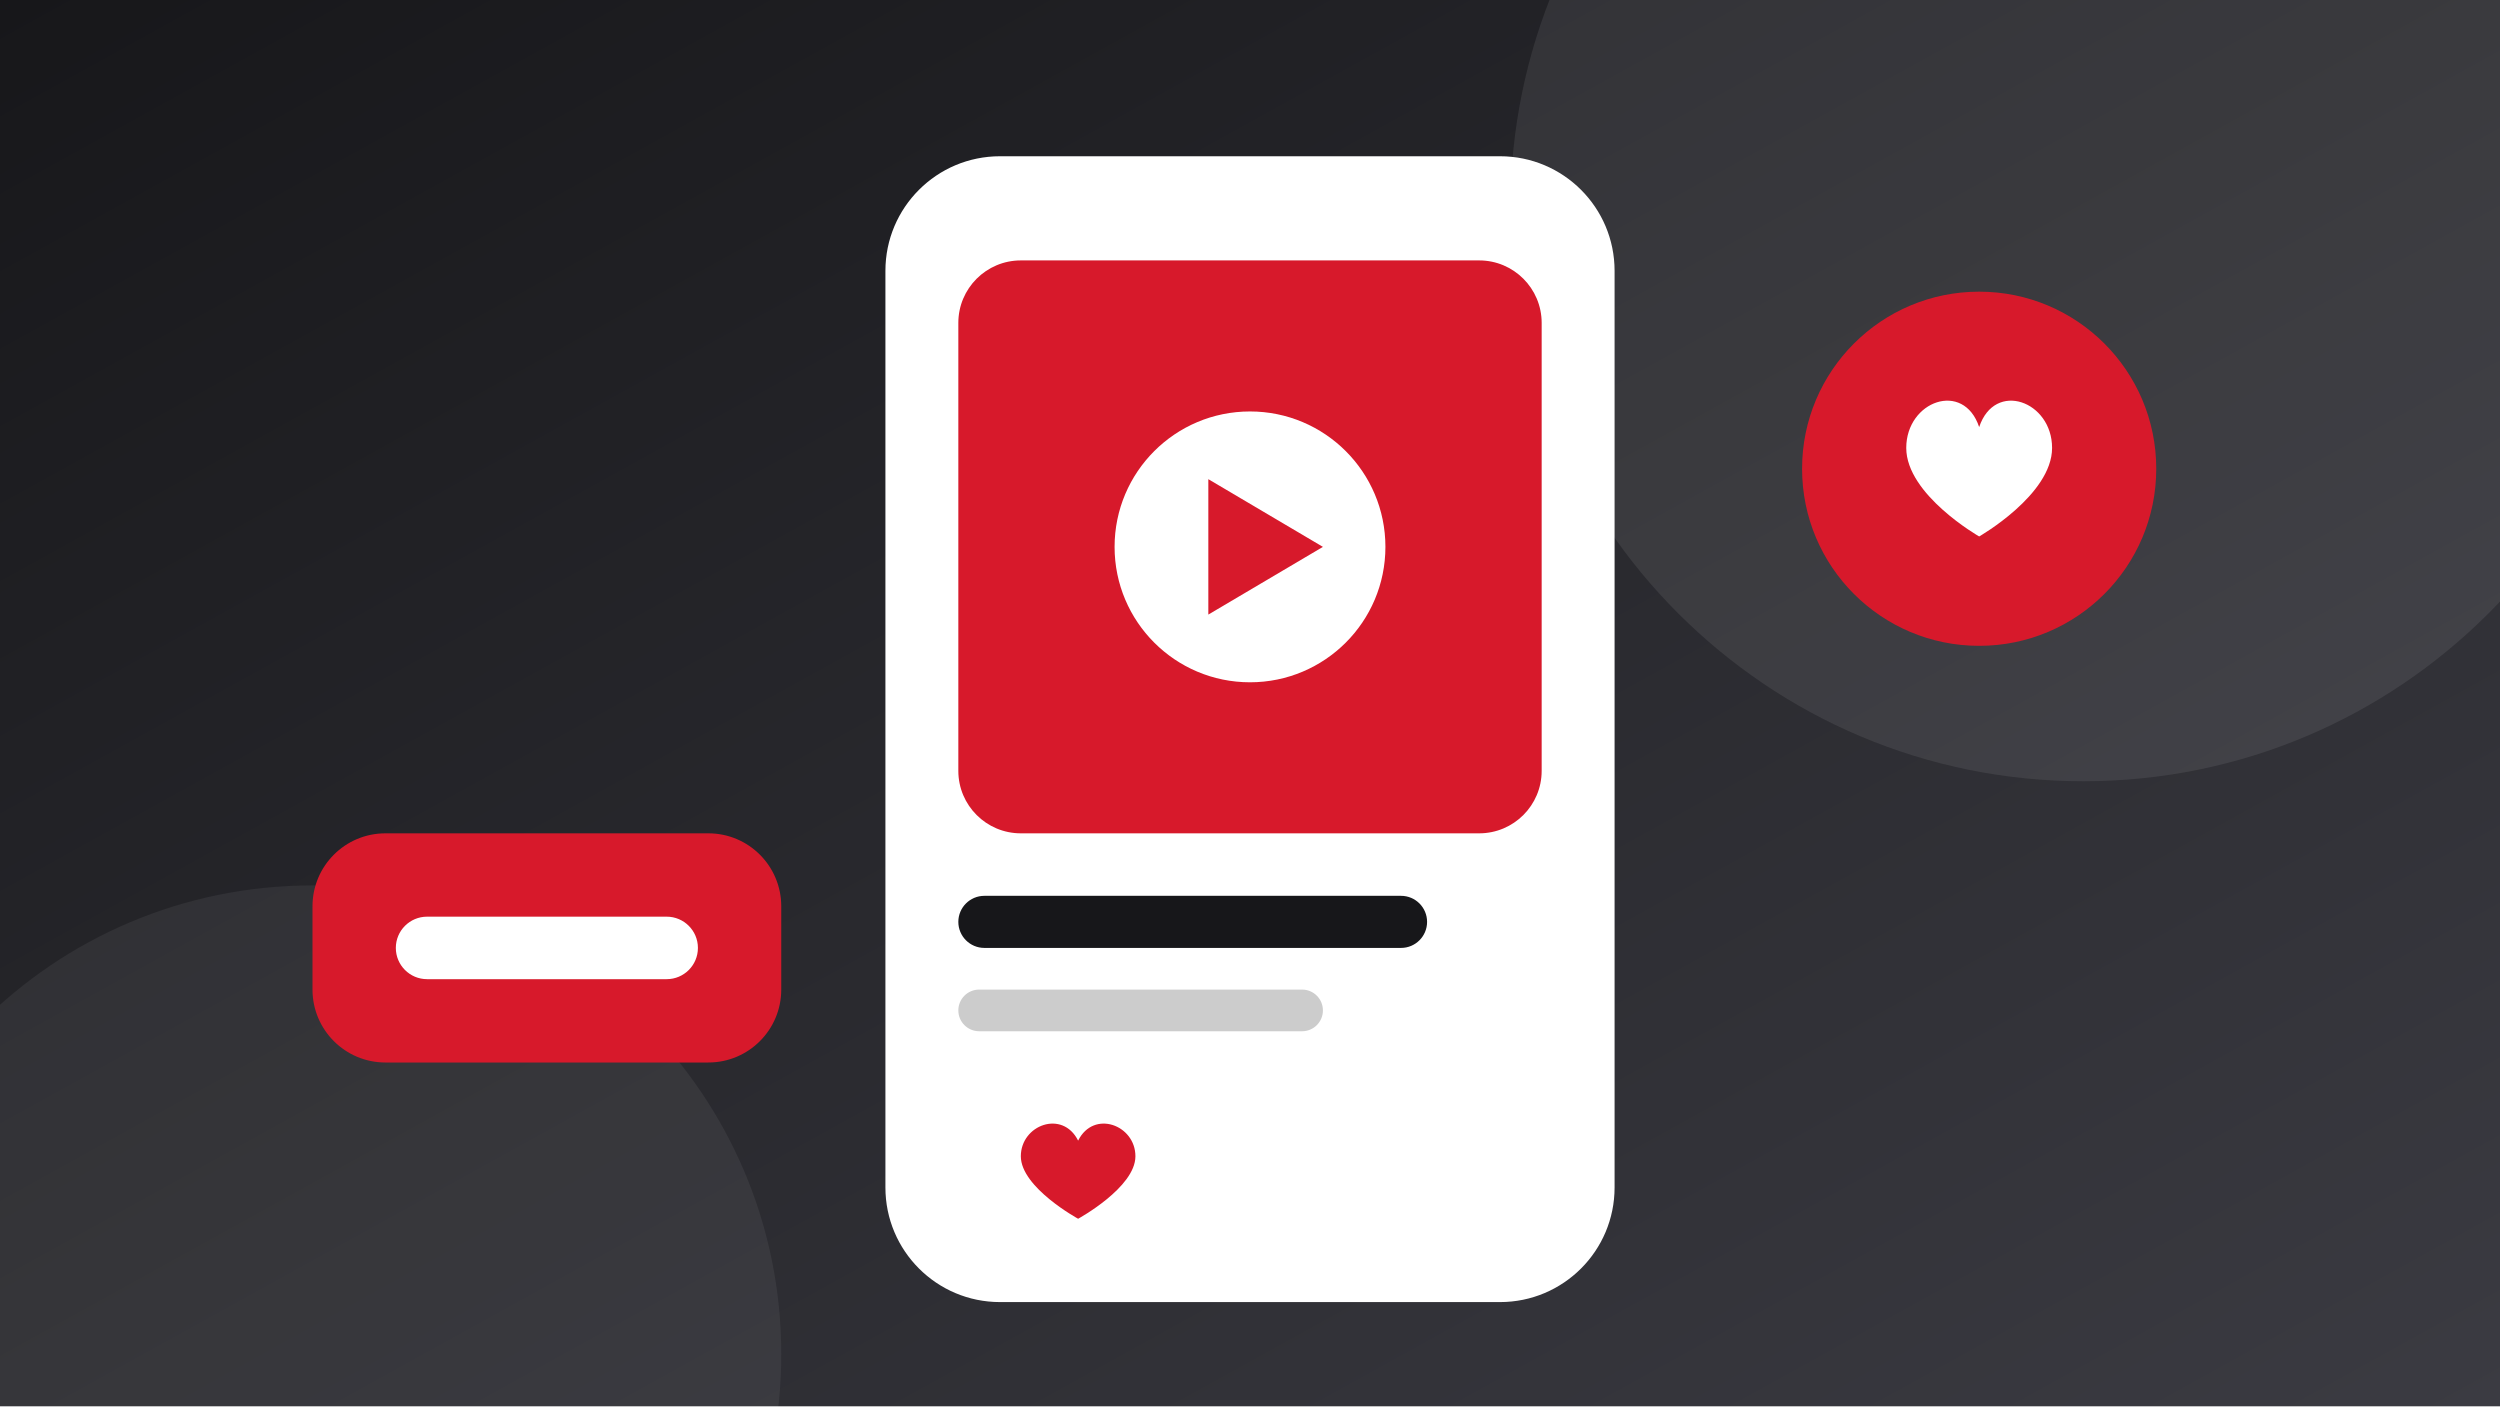
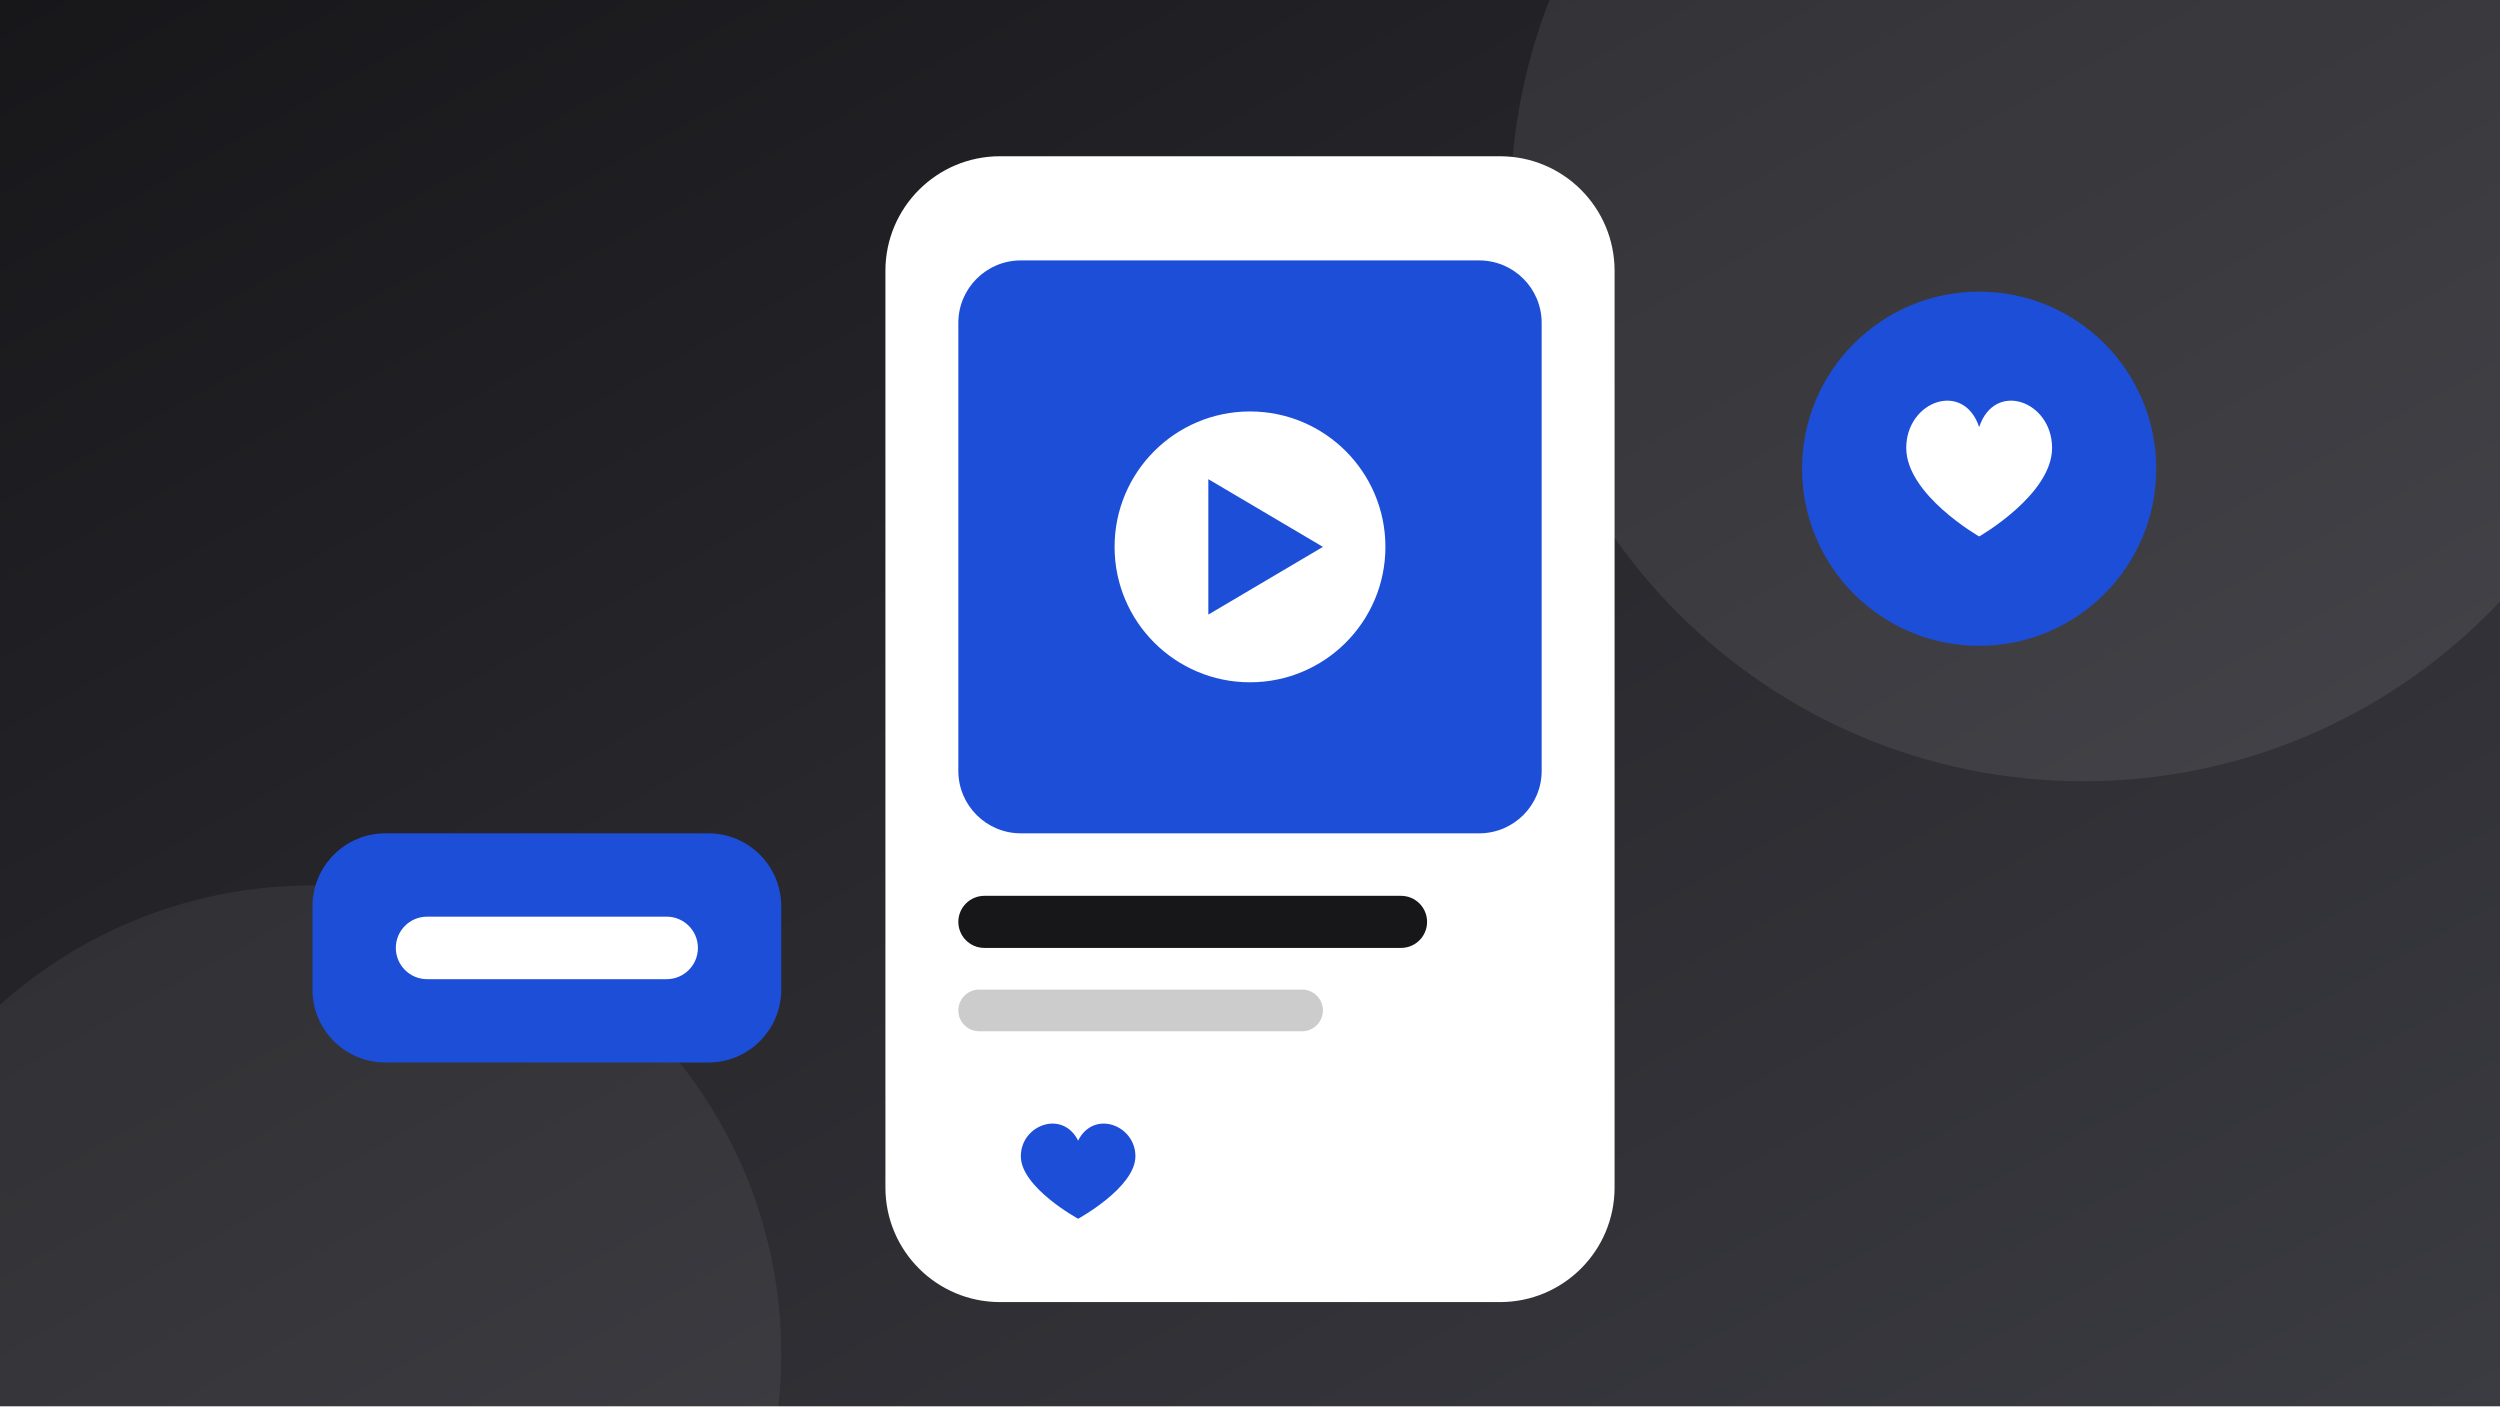
<svg xmlns="http://www.w3.org/2000/svg" viewBox="0 0 480 270" fill="none">
  <defs>
    <linearGradient id="t" x1="0" y1="0" x2="1" y2="1">
      <stop offset="0" stop-color="#17171a" />
      <stop offset="1" stop-color="#3b3b42" />
    </linearGradient>
  </defs>
  <rect width="480" height="270" fill="url(#t)" />
  <circle cx="400" cy="40" r="110" fill="#fff" opacity=".08" />
  <circle cx="60" cy="260" r="90" fill="#fff" opacity=".06" />
  <rect x="170" y="30" width="140" height="220" rx="22" fill="#fff" />
-   <rect x="184" y="50" width="112" height="110" rx="12" fill="#d7192b" />
+   <rect x="184" y="50" width="112" height="110" rx="12" fill="#1d4ed8" />
  <circle cx="240" cy="105" r="26" fill="#fff" />
-   <path d="M232 92v26l22-13z" fill="#d7192b" />
+   <path d="M232 92v26l22-13z" fill="#1d4ed8" />
  <rect x="184" y="172" width="90" height="10" rx="5" fill="#17171a" />
  <rect x="184" y="190" width="70" height="8" rx="4" fill="#ccc" />
-   <path d="M196 222c0-6 8-9 11-3 3-6 11-3 11 3 0 6-11 12-11 12s-11-6-11-12z" fill="#d7192b" />
-   <circle cx="380" cy="90" r="34" fill="#d7192b" />
+   <path d="M196 222c0-6 8-9 11-3 3-6 11-3 11 3 0 6-11 12-11 12s-11-6-11-12z" fill="#1d4ed8" />
+   <circle cx="380" cy="90" r="34" fill="#1d4ed8" />
  <path d="M366 86c0-9 11-13 14-4 3-9 14-5 14 4 0 9-14 17-14 17s-14-8-14-17z" fill="#fff" />
-   <rect x="60" y="160" width="90" height="44" rx="14" fill="#d7192b" />
+   <rect x="60" y="160" width="90" height="44" rx="14" fill="#1d4ed8" />
  <rect x="76" y="176" width="58" height="12" rx="6" fill="#fff" />
</svg>
